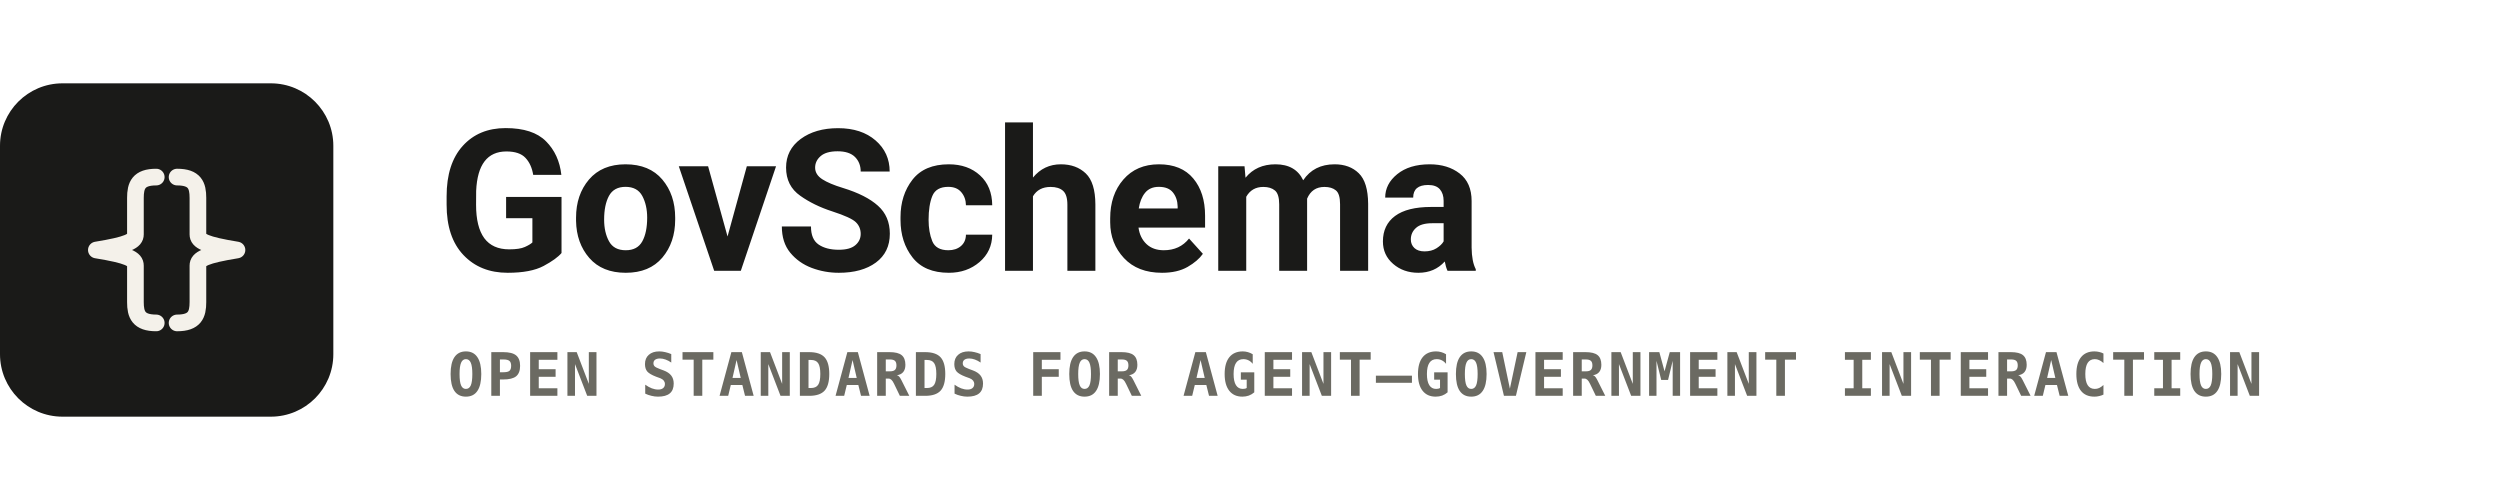
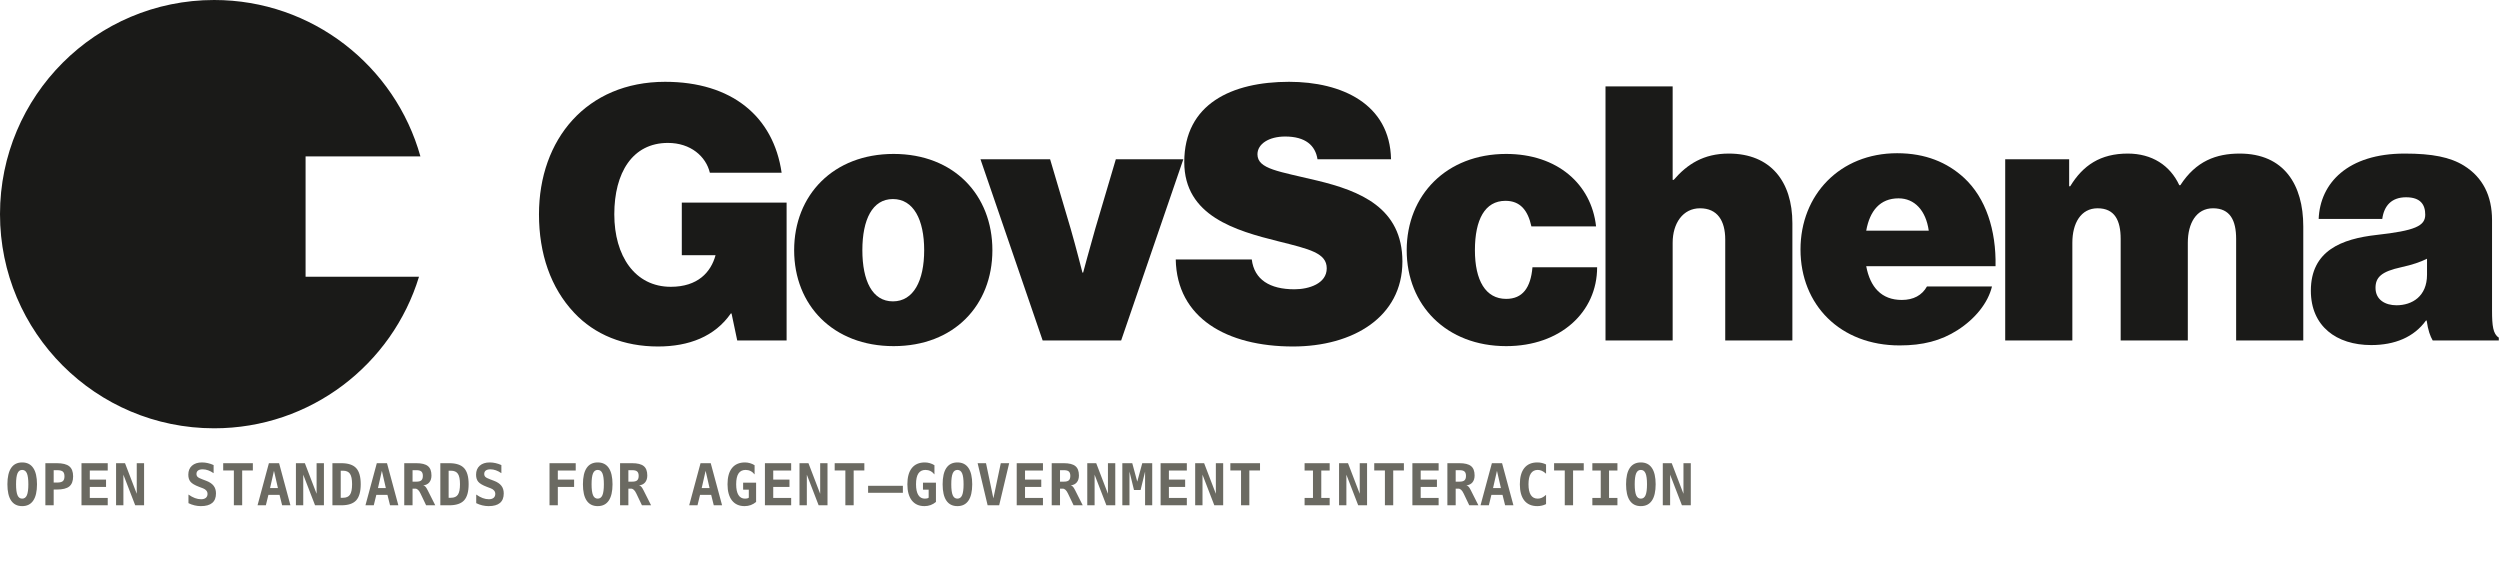
- <svg xmlns="http://www.w3.org/2000/svg" viewBox="0 0 480 96" role="img" aria-label="GovSchema — open standards for agent–government interaction">
-   <rect x="0" y="16" width="64" height="64" rx="12" fill="#1a1a18" />
-   <g transform="translate(0,16)" fill="none" stroke="#f4f1ea" stroke-width="3.2" stroke-linecap="round" stroke-linejoin="round">
-     <path d="M30 18 C26.6 18 26 19.6 26 22 L26 29 C26 30.3 24.6 31 18.5 32 C24.6 33 26 33.7 26 35 L26 42 C26 44.4 26.6 46 30 46" />
-     <path d="M34 18 C37.4 18 38 19.6 38 22 L38 29 C38 30.3 39.4 31 45.5 32 C39.4 33 38 33.7 38 35 L38 42 C38 44.4 37.4 46 34 46" />
-   </g>
-   <text x="84" y="52" font-family="'IBM Plex Sans', -apple-system, 'Segoe UI', Roboto, Helvetica, Arial, sans-serif" font-size="38" font-weight="600" fill="#1a1a18" letter-spacing="-0.5">GovSchema</text>
-   <text x="86" y="76" font-family="'IBM Plex Mono', ui-monospace, 'SF Mono', Menlo, monospace" font-size="11.5" font-weight="600" fill="#6b6a62" letter-spacing="0.5">OPEN STANDARDS FOR AGENT–GOVERNMENT INTERACTION</text>
+ <svg xmlns="http://www.w3.org/2000/svg" viewBox="0 0 1039 235" role="img" aria-label="GovSchema — open standards for agent–government interaction">
+   <path d="M985.49 143.409C971.021 143.409 960.39 135.584 960.39 120.819C960.39 104.134 973.235 99.262 987.705 97.638C1003.65 95.866 1007.93 93.946 1007.93 89.222C1007.93 85.087 1006.01 81.987 999.96 81.987C993.906 81.987 990.806 85.53 990.068 90.993H963.638C964.229 76.081 975.745 63.825 999.37 63.825C1010.89 63.825 1018.27 65.302 1024.03 68.846C1031.85 73.718 1035.69 81.396 1035.69 91.436V129.087C1035.69 135.436 1036.13 138.832 1038.5 140.309V141.49H1011.03C1010 139.718 1009.11 137.356 1008.52 133.221H1008.23C1003.21 140.161 995.235 143.409 985.49 143.409ZM987.262 119.638C987.262 124.658 991.396 126.872 995.974 126.872C1002.47 126.872 1008.67 123.181 1008.67 114.174V107.53C1006.01 108.859 1002.62 110.04 997.893 111.074C989.772 112.846 987.262 115.208 987.262 119.638Z" fill="#1A1A18" />
+   <path d="M833.363 141.49V66.188H859.94V77.409H860.383C865.698 68.698 872.933 63.825 884.302 63.825C894.343 63.825 901.873 68.698 905.712 76.966H906.155C912.651 66.926 921.067 63.825 930.812 63.825C949.269 63.825 957.242 76.819 957.242 94.094V141.49H929.336V99.262C929.336 91.584 926.826 86.564 919.738 86.564C912.799 86.564 909.255 92.765 909.255 100.886V141.49H881.349V99.262C881.349 91.584 878.839 86.564 871.752 86.564C864.812 86.564 861.269 92.765 861.269 100.886V141.49H833.363Z" fill="#1A1A18" />
+   <path d="M789.481 143.557C764.824 143.557 748.287 126.725 748.287 103.691C748.287 80.953 764.676 63.678 788.448 63.678C800.26 63.678 809.267 67.517 816.206 73.866C825.361 82.282 829.643 95.718 829.347 110.631H775.602C777.226 119.342 781.951 124.658 790.367 124.658C795.24 124.658 798.783 122.738 800.851 119.047H827.871C826.247 125.839 820.931 132.483 813.549 137.208C806.609 141.638 799.079 143.557 789.481 143.557ZM775.602 95.866H801.589C800.408 87.45 795.683 82.43 789.038 82.43C781.361 82.43 777.079 87.597 775.602 95.866Z" fill="#1A1A18" />
+   <path d="M667.249 141.49V35.919H695.156V74.752H695.598C701.209 68.255 708.001 63.825 718.484 63.825C735.907 63.825 744.914 75.49 744.914 92.765V141.49H717.008V99.557C717.008 91.732 713.76 86.564 706.525 86.564C699.437 86.564 695.156 92.765 695.156 100.886V141.49H667.249Z" fill="#1A1A18" />
+   <path d="M625.967 143.852C601.162 143.852 584.625 126.872 584.625 103.987C584.625 81.101 601.162 63.973 625.967 63.973C647.229 63.973 661.403 76.523 663.323 94.094H636.45C634.974 87.302 631.726 83.463 625.672 83.463C617.108 83.463 612.974 91.289 612.974 103.987C612.974 116.537 617.403 124.215 625.967 124.215C632.759 124.215 636.155 119.638 636.893 111.074H663.766C663.766 129.678 648.558 143.852 625.967 143.852Z" fill="#1A1A18" />
+   <path d="M537.364 144C509.901 144 489.082 132.188 488.639 107.826H520.236C521.27 116.242 527.767 120.228 537.954 120.228C544.008 120.228 551.391 117.866 551.391 111.517C551.391 105.168 544.303 103.544 531.31 100.295C513.592 95.866 492.183 89.812 492.183 67.369C492.183 43.154 511.968 34 535.74 34C557.592 34 577.673 43.154 578.116 66.188H547.552C546.666 60.429 542.532 56.738 534.116 56.738C527.324 56.738 522.599 59.839 522.599 64.121C522.599 70.322 531.605 71.208 547.404 75.047C565.122 79.329 582.84 86.269 582.84 108.711C582.84 131.745 562.317 144 537.364 144Z" fill="#1A1A18" />
+   <path d="M433.323 141.49L407.484 66.188H436.424L444.987 95.127C447.202 102.805 449.86 113.289 449.86 113.289H450.155C450.155 113.289 452.961 102.805 455.175 95.127L463.739 66.188H491.793L465.954 141.49H433.323Z" fill="#1A1A18" />
+   <path d="M371.39 143.852C346.29 143.852 330.048 126.872 330.048 103.987C330.048 81.101 346.29 63.973 371.39 63.973C396.491 63.973 412.437 81.101 412.437 103.987C412.437 126.872 396.491 143.852 371.39 143.852ZM358.397 103.987C358.397 116.685 362.531 125.248 371.095 125.248C379.659 125.248 384.088 116.685 384.088 103.987C384.088 91.289 379.659 82.725 371.095 82.725C362.531 82.725 358.397 91.289 358.397 103.987Z" fill="#1A1A18" />
+   <path d="M273.463 144C259.289 144 247.181 139.128 238.617 129.973C228.872 119.638 224 105.463 224 89.074C224 57.919 243.785 34 276.416 34C304.027 34 321.45 48.322 324.846 71.799H295.02C293.396 65.007 287.047 59.396 277.597 59.396C262.832 59.396 255.302 71.799 255.302 89.074C255.302 106.349 263.866 119.195 278.779 119.195C290 119.195 295.463 113.141 297.383 106.054H283.356V84.201H326.913V141.49H306.389L304.027 130.268H303.732C297.087 139.866 286.309 144 273.463 144Z" fill="#1A1A18" />
+   <path d="M89 0C129.838 0 164.25 27.505 174.726 65H127V115H174.141C163.018 151.469 129.108 178 89 178C39.847 178 0 138.153 0 89C0 39.847 39.847 0 89 0Z" fill="#1A1A18" />
+   <text x="2" y="210" font-family="'IBM Plex Mono', ui-monospace, 'SF Mono', Menlo, monospace" font-size="24" font-weight="600" fill="#6b6a62" letter-spacing="0.5">OPEN STANDARDS FOR AGENT–GOVERNMENT INTERACTION</text>
</svg>
